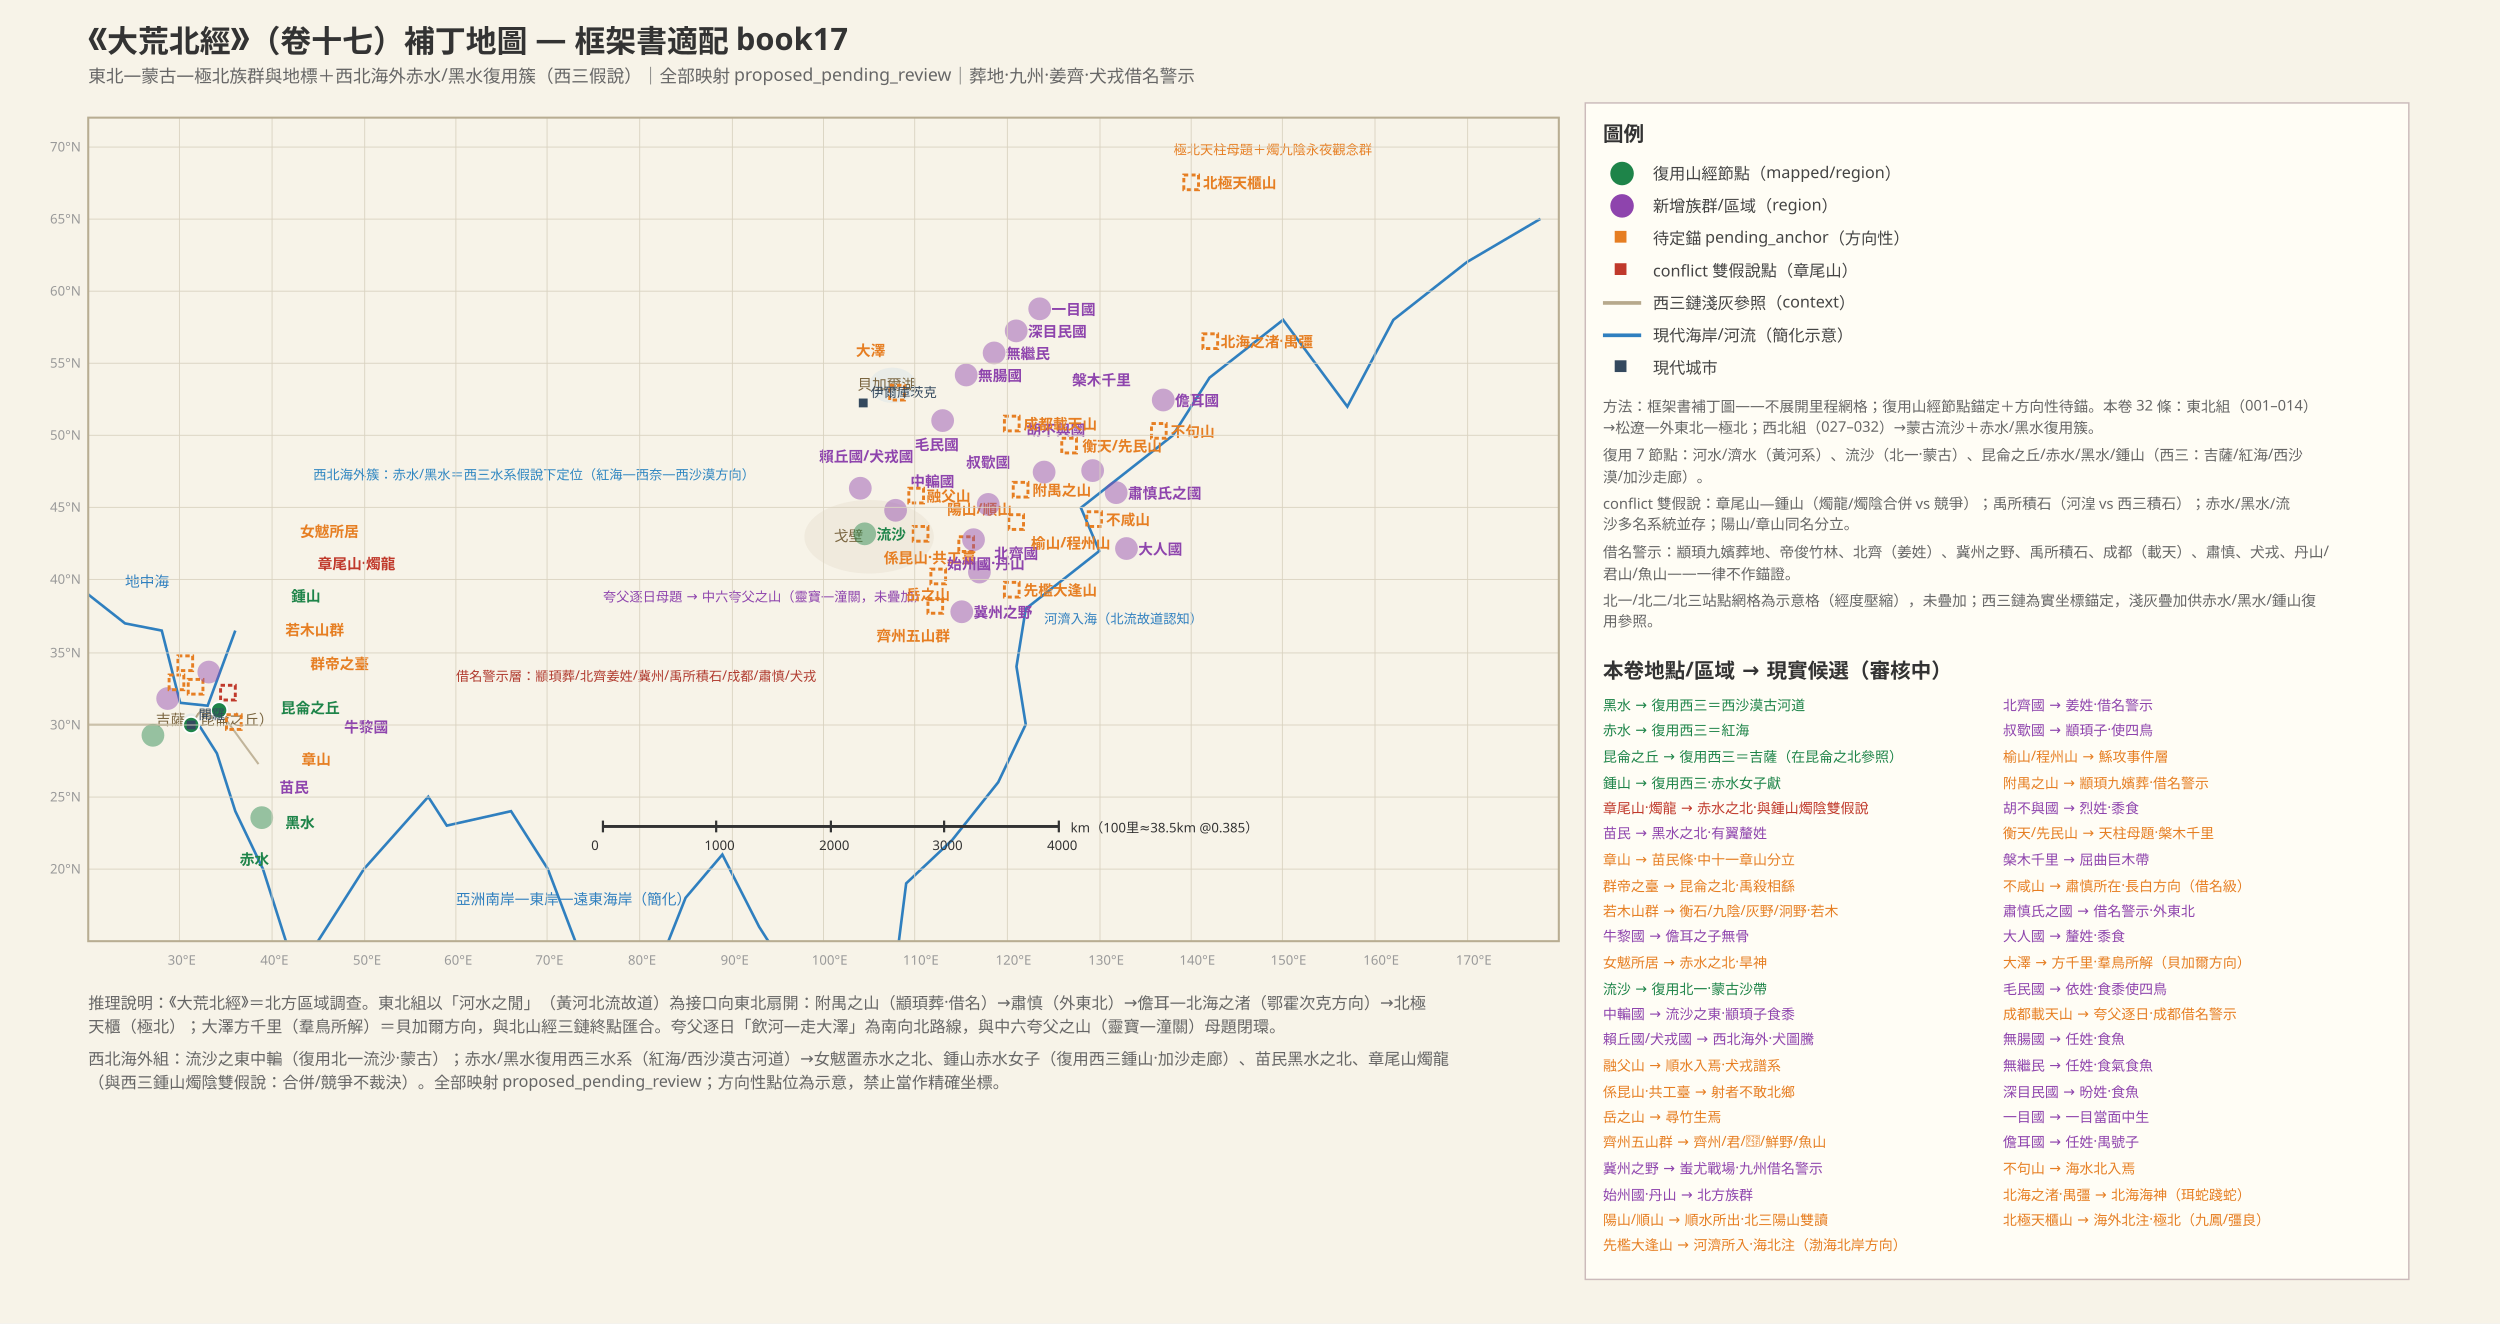
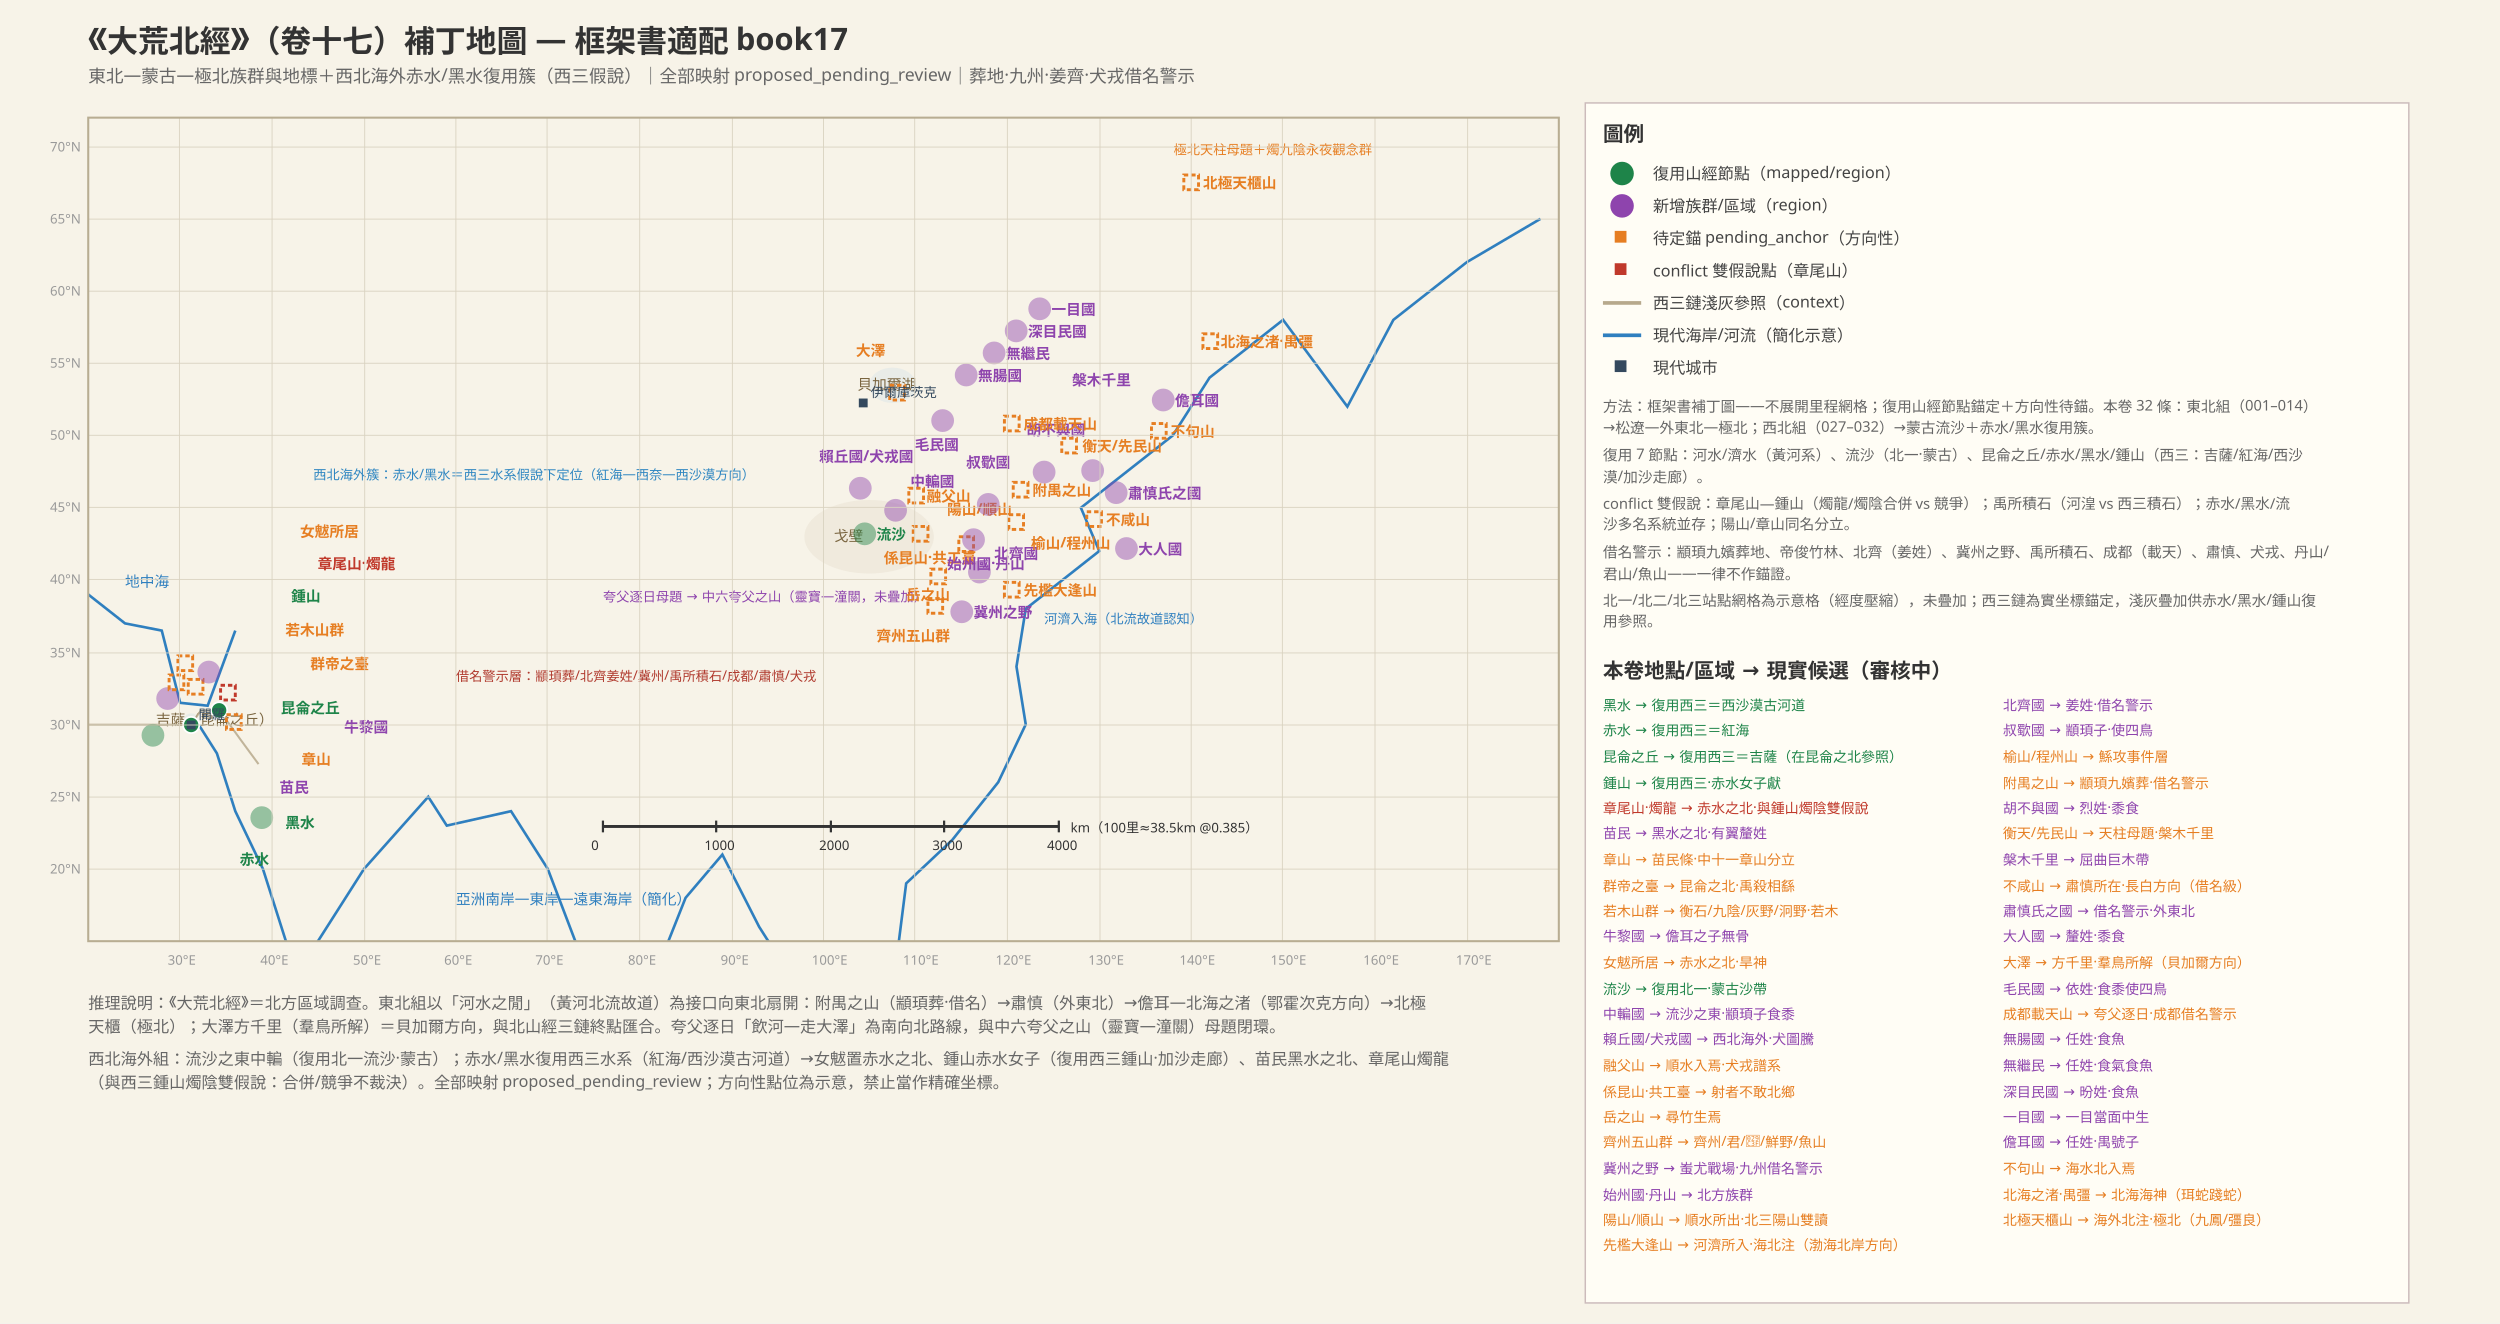
<svg xmlns="http://www.w3.org/2000/svg" width="1700" height="900" font-family="PingFang SC, Hiragino Sans GB, Microsoft YaHei, sans-serif">
  <rect width="1700" height="900" fill="#f7f3e8" />
  <clipPath id="mapclip">
    <rect x="60" y="80" width="1000" height="560" />
  </clipPath>
  <defs>
    <clipPath id="mapclip">
      <rect x="60" y="80" width="1000" height="560" />
    </clipPath>
    <pattern id="sand" width="8" height="8" patternUnits="userSpaceOnUse">
      <rect width="8" height="8" fill="#efe3c0" />
      <circle cx="2" cy="2" r="0.8" fill="#d6b96a" />
      <circle cx="6" cy="6" r="0.8" fill="#d6b96a" />
    </pattern>
  </defs>
  <text x="60" y="34" font-size="21" font-weight="bold" fill="#333">《大荒北經》（卷十七）補丁地圖 — 框架書適配 book17</text>
  <text x="60" y="56" font-size="12" fill="#666">東北—蒙古—極北族群與地標＋西北海外赤水/黑水復用簇（西三假說）｜全部映射 proposed_pending_review｜葬地·九州·姜齊·犬戎借名警示</text>
  <g clip-path="url(#mapclip)">
    <polyline points="-127.5,443.5 -77.5,423.9 -33.8,409.1 10.0,414.0 47.5,394.4 85.0,423.9 110.0,428.8 122.5,477.9 141.2,479.9 160.0,428.8" fill="none" stroke="#2f7fbf" stroke-width="1.8" />
    <text x="85" y="399" font-size="10" fill="#2f7fbf">地中海</text>
    <polyline points="135.0,492.6 147.5,512.3 160.0,551.6 178.8,590.9 203.8,669.5 216.2,640.0 247.5,590.9 291.2,541.8 303.8,561.4 347.5,551.6 372.5,590.9 391.2,640.0 416.2,708.8 435.0,689.1 466.2,610.5 491.2,581.1 516.2,630.2 541.2,669.5 560.0,708.8 585.0,698.9 610.0,649.8 616.2,600.7 647.5,571.2 678.8,531.9 697.5,492.6 691.2,453.3 697.5,414.0 722.5,394.4 747.5,374.7 735.0,345.3 760.0,325.6 797.5,296.1 822.5,256.8 872.5,217.5 916.2,276.5 947.5,217.5 997.5,178.2 1047.5,148.8" fill="none" stroke="#2f7fbf" stroke-width="1.8" />
    <text x="310" y="615" font-size="10" fill="#2f7fbf">亞洲南岸—東岸—遠東海岸（簡化）</text>
    <ellipse cx="591" cy="365" rx="44" ry="25" fill="#e2d9c8" opacity="0.35" />
    <text x="567" y="368" font-size="10" fill="#7a6540">戈壁</text>
    <ellipse cx="607" cy="262" rx="16" ry="12" fill="#cfe0e8" opacity="0.35" />
    <text x="583" y="265" font-size="10" fill="#7a6540">貝加爾湖</text>
    <ellipse cx="130" cy="490" rx="5" ry="5" fill="#cfe0e8" opacity="0.35" />
    <text x="106" y="493" font-size="10" fill="#7a6540">吉薩（昆侖之丘）</text>
    <polyline points="175.8,519.6 170.5,512.4 163.9,503.4 156.6,493.3 149.1,483.2 144.6,483.2 136.6,483.2 129.6,492.8 120.4,492.8 110.4,492.8 105.4,492.8 96.6,492.8 84.7,492.8 77.2,492.8 72.2,492.8 65.2,492.8 57.7,492.8 52.7,492.8 47.3,492.8 42.5,492.8 33.8,492.8 26.5,492.8 24.0,492.8" fill="none" stroke="#b7a98c" stroke-width="1.4" opacity="0.85" />
    <text x="213" y="326" font-size="9" fill="#2e86c1">西北海外簇：赤水/黑水＝西三水系假說下定位（紅海—西奈—西沙漠方向）</text>
    <text x="410" y="409" font-size="9" fill="#8e44ad">夸父逐日母題 → 中六夸父之山（靈寶—潼關，未疊加）</text>
    <text x="310" y="463" font-size="9" fill="#b03a2e">借名警示層：顓頊葬/北齊姜姓/冀州/禹所積石/成都/肅慎/犬戎</text>
    <text x="798" y="105" font-size="9" fill="#e67e22">極北天柱母題＋燭九陰永夜觀念群</text>
    <text x="710" y="424" font-size="9" fill="#2f7fbf">河濟入海（北流故道認知）</text>
    <circle cx="104" cy="500" r="7" fill="#1e8449" opacity="0.45" stroke="#1e8449" stroke-width="1.5" />
    <text x="194" y="563" font-size="10" font-weight="bold" fill="#1e8449">黑水</text>
    <circle cx="178" cy="556" r="7" fill="#1e8449" opacity="0.45" stroke="#1e8449" stroke-width="1.5" />
    <text x="163" y="588" font-size="10" font-weight="bold" fill="#1e8449">赤水</text>
    <circle cx="130" cy="493" r="5.5" fill="#1e8449" stroke="#fff" stroke-width="1.2" />
    <text x="191" y="485" font-size="10" font-weight="bold" fill="#1e8449">昆侖之丘</text>
    <circle cx="149" cy="483" r="5.5" fill="#1e8449" stroke="#fff" stroke-width="1.2" />
    <text x="198" y="409" font-size="10" font-weight="bold" fill="#1e8449">鍾山</text>
    <rect x="150" y="466" width="10" height="10" fill="none" stroke="#c0392b" stroke-width="2" stroke-dasharray="3 2" />
    <text x="216" y="387" font-size="10" font-weight="bold" fill="#c0392b">章尾山·燭龍</text>
    <circle cx="114" cy="475" r="7" fill="#8e44ad" opacity="0.45" stroke="#8e44ad" stroke-width="1.5" />
    <text x="190" y="539" font-size="10" font-weight="bold" fill="#8e44ad">苗民</text>
    <rect x="115" y="459" width="10" height="10" fill="none" stroke="#e67e22" stroke-width="2" stroke-dasharray="3 2" />
    <text x="205" y="520" font-size="10" font-weight="bold" fill="#e67e22">章山</text>
    <rect x="128" y="462" width="10" height="10" fill="none" stroke="#e67e22" stroke-width="2" stroke-dasharray="3 2" />
    <text x="211" y="455" font-size="10" font-weight="bold" fill="#e67e22">群帝之臺</text>
    <rect x="121" y="446" width="10" height="10" fill="none" stroke="#e67e22" stroke-width="2" stroke-dasharray="3 2" />
    <text x="194" y="432" font-size="10" font-weight="bold" fill="#e67e22">若木山群</text>
    <circle cx="142" cy="457" r="7" fill="#8e44ad" opacity="0.45" stroke="#8e44ad" stroke-width="1.5" />
    <text x="234" y="498" font-size="10" font-weight="bold" fill="#8e44ad">牛黎國</text>
    <rect x="154" y="486" width="10" height="10" fill="none" stroke="#e67e22" stroke-width="2" stroke-dasharray="3 2" />
    <text x="204" y="365" font-size="10" font-weight="bold" fill="#e67e22">女魃所居</text>
    <circle cx="588" cy="363" r="7" fill="#1e8449" opacity="0.45" stroke="#1e8449" stroke-width="1.5" />
    <text x="596" y="367" font-size="10" font-weight="bold" fill="#1e8449">流沙</text>
    <circle cx="609" cy="347" r="7" fill="#8e44ad" opacity="0.45" stroke="#8e44ad" stroke-width="1.5" />
    <text x="619" y="331" font-size="10" font-weight="bold" fill="#8e44ad">中䡢國</text>
    <circle cx="585" cy="332" r="7" fill="#8e44ad" opacity="0.45" stroke="#8e44ad" stroke-width="1.5" />
    <text x="557" y="314" font-size="10" font-weight="bold" fill="#8e44ad">賴丘國/犬戎國</text>
    <rect x="618" y="332" width="10" height="10" fill="none" stroke="#e67e22" stroke-width="2" stroke-dasharray="3 2" />
    <text x="630" y="341" font-size="10" font-weight="bold" fill="#e67e22">融父山</text>
    <rect x="621" y="358" width="10" height="10" fill="none" stroke="#e67e22" stroke-width="2" stroke-dasharray="3 2" />
    <text x="601" y="383" font-size="10" font-weight="bold" fill="#e67e22">係昆山·共工臺</text>
    <rect x="633" y="387" width="10" height="10" fill="none" stroke="#e67e22" stroke-width="2" stroke-dasharray="3 2" />
    <text x="616" y="408" font-size="10" font-weight="bold" fill="#e67e22">岳之山</text>
    <rect x="631" y="407" width="10" height="10" fill="none" stroke="#e67e22" stroke-width="2" stroke-dasharray="3 2" />
    <text x="596" y="436" font-size="10" font-weight="bold" fill="#e67e22">齊州五山群</text>
    <circle cx="654" cy="416" r="7" fill="#8e44ad" opacity="0.45" stroke="#8e44ad" stroke-width="1.5" />
    <text x="662" y="420" font-size="10" font-weight="bold" fill="#8e44ad">冀州之野</text>
    <circle cx="666" cy="389" r="7" fill="#8e44ad" opacity="0.45" stroke="#8e44ad" stroke-width="1.5" />
    <text x="644" y="387" font-size="10" font-weight="bold" fill="#8e44ad">始州國·丹山</text>
    <rect x="652" y="365" width="10" height="10" fill="none" stroke="#e67e22" stroke-width="2" stroke-dasharray="3 2" />
    <text x="644" y="350" font-size="10" font-weight="bold" fill="#e67e22">陽山/順山</text>
    <rect x="683" y="396" width="10" height="10" fill="none" stroke="#e67e22" stroke-width="2" stroke-dasharray="3 2" />
    <text x="696" y="405" font-size="10" font-weight="bold" fill="#e67e22">先檻大逢山</text>
    <circle cx="662" cy="367" r="7" fill="#8e44ad" opacity="0.45" stroke="#8e44ad" stroke-width="1.5" />
    <text x="676" y="380" font-size="10" font-weight="bold" fill="#8e44ad">北齊國</text>
    <circle cx="672" cy="343" r="7" fill="#8e44ad" opacity="0.45" stroke="#8e44ad" stroke-width="1.5" />
    <text x="657" y="318" font-size="10" font-weight="bold" fill="#8e44ad">叔歜國</text>
    <rect x="686" y="350" width="10" height="10" fill="none" stroke="#e67e22" stroke-width="2" stroke-dasharray="3 2" />
    <text x="701" y="373" font-size="10" font-weight="bold" fill="#e67e22">榆山/程州山</text>
    <rect x="689" y="328" width="10" height="10" fill="none" stroke="#e67e22" stroke-width="2" stroke-dasharray="3 2" />
    <text x="702" y="337" font-size="10" font-weight="bold" fill="#e67e22">附禺之山</text>
    <circle cx="710" cy="321" r="7" fill="#8e44ad" opacity="0.45" stroke="#8e44ad" stroke-width="1.5" />
    <text x="698" y="296" font-size="10" font-weight="bold" fill="#8e44ad">胡不與國</text>
    <rect x="722" y="298" width="10" height="10" fill="none" stroke="#e67e22" stroke-width="2" stroke-dasharray="3 2" />
    <text x="736" y="307" font-size="10" font-weight="bold" fill="#e67e22">衡天/先民山</text>
    <circle cx="743" cy="320" r="7" fill="#8e44ad" opacity="0.45" stroke="#8e44ad" stroke-width="1.5" />
    <text x="729" y="262" font-size="10" font-weight="bold" fill="#8e44ad">槃木千里</text>
    <rect x="739" y="348" width="10" height="10" fill="none" stroke="#e67e22" stroke-width="2" stroke-dasharray="3 2" />
    <text x="752" y="357" font-size="10" font-weight="bold" fill="#e67e22">不咸山</text>
    <circle cx="759" cy="335" r="7" fill="#8e44ad" opacity="0.45" stroke="#8e44ad" stroke-width="1.5" />
    <text x="767" y="339" font-size="10" font-weight="bold" fill="#8e44ad">肅慎氏之國</text>
    <circle cx="766" cy="373" r="7" fill="#8e44ad" opacity="0.45" stroke="#8e44ad" stroke-width="1.5" />
    <text x="774" y="377" font-size="10" font-weight="bold" fill="#8e44ad">大人國</text>
    <rect x="605" y="262" width="10" height="10" fill="none" stroke="#e67e22" stroke-width="2" stroke-dasharray="3 2" />
    <text x="582" y="242" font-size="10" font-weight="bold" fill="#e67e22">大澤</text>
    <circle cx="641" cy="286" r="7" fill="#8e44ad" opacity="0.45" stroke="#8e44ad" stroke-width="1.5" />
    <text x="622" y="306" font-size="10" font-weight="bold" fill="#8e44ad">毛民國</text>
    <rect x="683" y="283" width="10" height="10" fill="none" stroke="#e67e22" stroke-width="2" stroke-dasharray="3 2" />
    <text x="696" y="292" font-size="10" font-weight="bold" fill="#e67e22">成都載天山</text>
    <circle cx="657" cy="255" r="7" fill="#8e44ad" opacity="0.45" stroke="#8e44ad" stroke-width="1.5" />
    <text x="665" y="259" font-size="10" font-weight="bold" fill="#8e44ad">無腸國</text>
    <circle cx="676" cy="240" r="7" fill="#8e44ad" opacity="0.45" stroke="#8e44ad" stroke-width="1.5" />
    <text x="684" y="244" font-size="10" font-weight="bold" fill="#8e44ad">無繼民</text>
    <circle cx="691" cy="225" r="7" fill="#8e44ad" opacity="0.45" stroke="#8e44ad" stroke-width="1.5" />
    <text x="699" y="229" font-size="10" font-weight="bold" fill="#8e44ad">深目民國</text>
    <circle cx="707" cy="210" r="7" fill="#8e44ad" opacity="0.45" stroke="#8e44ad" stroke-width="1.5" />
    <text x="715" y="214" font-size="10" font-weight="bold" fill="#8e44ad">一目國</text>
    <circle cx="791" cy="272" r="7" fill="#8e44ad" opacity="0.45" stroke="#8e44ad" stroke-width="1.5" />
    <text x="799" y="276" font-size="10" font-weight="bold" fill="#8e44ad">儋耳國</text>
    <rect x="783" y="288" width="10" height="10" fill="none" stroke="#e67e22" stroke-width="2" stroke-dasharray="3 2" />
    <text x="796" y="297" font-size="10" font-weight="bold" fill="#e67e22">不句山</text>
    <rect x="818" y="227" width="10" height="10" fill="none" stroke="#e67e22" stroke-width="2" stroke-dasharray="3 2" />
    <text x="830" y="236" font-size="10" font-weight="bold" fill="#e67e22">北海之渚·禺彊</text>
    <rect x="805" y="119" width="10" height="10" fill="none" stroke="#e67e22" stroke-width="2" stroke-dasharray="3 2" />
    <text x="818" y="128" font-size="10" font-weight="bold" fill="#e67e22">北極天櫃山</text>
    <rect x="127" y="490" width="6" height="6" fill="#34495e" />
    <text x="135" y="489" font-size="9" fill="#34495e">開羅</text>
    <rect x="584" y="271" width="6" height="6" fill="#34495e" />
    <text x="592" y="270" font-size="9" fill="#34495e">伊爾庫茨克</text>
  </g>
  <line x1="122" y1="640" x2="122" y2="80" stroke="#d9d2c0" stroke-width="0.6" />
  <text x="114" y="656" font-size="9" fill="#999">30°E</text>
  <line x1="185" y1="640" x2="185" y2="80" stroke="#d9d2c0" stroke-width="0.6" />
  <text x="177" y="656" font-size="9" fill="#999">40°E</text>
  <line x1="248" y1="640" x2="248" y2="80" stroke="#d9d2c0" stroke-width="0.6" />
  <text x="240" y="656" font-size="9" fill="#999">50°E</text>
  <line x1="310" y1="640" x2="310" y2="80" stroke="#d9d2c0" stroke-width="0.6" />
  <text x="302" y="656" font-size="9" fill="#999">60°E</text>
  <line x1="372" y1="640" x2="372" y2="80" stroke="#d9d2c0" stroke-width="0.6" />
  <text x="364" y="656" font-size="9" fill="#999">70°E</text>
  <line x1="435" y1="640" x2="435" y2="80" stroke="#d9d2c0" stroke-width="0.6" />
  <text x="427" y="656" font-size="9" fill="#999">80°E</text>
  <line x1="498" y1="640" x2="498" y2="80" stroke="#d9d2c0" stroke-width="0.6" />
  <text x="490" y="656" font-size="9" fill="#999">90°E</text>
  <line x1="560" y1="640" x2="560" y2="80" stroke="#d9d2c0" stroke-width="0.6" />
  <text x="552" y="656" font-size="9" fill="#999">100°E</text>
  <line x1="622" y1="640" x2="622" y2="80" stroke="#d9d2c0" stroke-width="0.6" />
  <text x="614" y="656" font-size="9" fill="#999">110°E</text>
  <line x1="685" y1="640" x2="685" y2="80" stroke="#d9d2c0" stroke-width="0.6" />
  <text x="677" y="656" font-size="9" fill="#999">120°E</text>
  <line x1="748" y1="640" x2="748" y2="80" stroke="#d9d2c0" stroke-width="0.6" />
  <text x="740" y="656" font-size="9" fill="#999">130°E</text>
  <line x1="810" y1="640" x2="810" y2="80" stroke="#d9d2c0" stroke-width="0.6" />
  <text x="802" y="656" font-size="9" fill="#999">140°E</text>
  <line x1="872" y1="640" x2="872" y2="80" stroke="#d9d2c0" stroke-width="0.6" />
  <text x="864" y="656" font-size="9" fill="#999">150°E</text>
  <line x1="935" y1="640" x2="935" y2="80" stroke="#d9d2c0" stroke-width="0.6" />
  <text x="927" y="656" font-size="9" fill="#999">160°E</text>
  <line x1="998" y1="640" x2="998" y2="80" stroke="#d9d2c0" stroke-width="0.6" />
  <text x="990" y="656" font-size="9" fill="#999">170°E</text>
  <line x1="60" y1="591" x2="1060" y2="591" stroke="#d9d2c0" stroke-width="0.6" />
  <text x="34" y="594" font-size="9" fill="#999">20°N</text>
  <line x1="60" y1="542" x2="1060" y2="542" stroke="#d9d2c0" stroke-width="0.6" />
  <text x="34" y="545" font-size="9" fill="#999">25°N</text>
  <line x1="60" y1="493" x2="1060" y2="493" stroke="#d9d2c0" stroke-width="0.6" />
  <text x="34" y="496" font-size="9" fill="#999">30°N</text>
  <line x1="60" y1="444" x2="1060" y2="444" stroke="#d9d2c0" stroke-width="0.6" />
  <text x="34" y="447" font-size="9" fill="#999">35°N</text>
  <line x1="60" y1="394" x2="1060" y2="394" stroke="#d9d2c0" stroke-width="0.6" />
  <text x="34" y="397" font-size="9" fill="#999">40°N</text>
  <line x1="60" y1="345" x2="1060" y2="345" stroke="#d9d2c0" stroke-width="0.6" />
  <text x="34" y="348" font-size="9" fill="#999">45°N</text>
  <line x1="60" y1="296" x2="1060" y2="296" stroke="#d9d2c0" stroke-width="0.6" />
  <text x="34" y="299" font-size="9" fill="#999">50°N</text>
  <line x1="60" y1="247" x2="1060" y2="247" stroke="#d9d2c0" stroke-width="0.6" />
  <text x="34" y="250" font-size="9" fill="#999">55°N</text>
  <line x1="60" y1="198" x2="1060" y2="198" stroke="#d9d2c0" stroke-width="0.6" />
  <text x="34" y="201" font-size="9" fill="#999">60°N</text>
  <line x1="60" y1="149" x2="1060" y2="149" stroke="#d9d2c0" stroke-width="0.6" />
  <text x="34" y="152" font-size="9" fill="#999">65°N</text>
  <line x1="60" y1="100" x2="1060" y2="100" stroke="#d9d2c0" stroke-width="0.6" />
  <text x="34" y="103" font-size="9" fill="#999">70°N</text>
  <rect x="60" y="80" width="1000" height="560" fill="none" stroke="#b8ad92" stroke-width="1.4" />
  <line x1="410" y1="562" x2="720" y2="562" stroke="#333" stroke-width="2" />
  <line x1="410" y1="558" x2="410" y2="566" stroke="#333" stroke-width="1.5" />
  <text x="402" y="578" font-size="9" fill="#333">0</text>
  <line x1="487" y1="558" x2="487" y2="566" stroke="#333" stroke-width="1.5" />
  <text x="479" y="578" font-size="9" fill="#333">1000</text>
  <line x1="565" y1="558" x2="565" y2="566" stroke="#333" stroke-width="1.5" />
  <text x="557" y="578" font-size="9" fill="#333">2000</text>
  <line x1="642" y1="558" x2="642" y2="566" stroke="#333" stroke-width="1.5" />
  <text x="634" y="578" font-size="9" fill="#333">3000</text>
  <line x1="720" y1="558" x2="720" y2="566" stroke="#333" stroke-width="1.5" />
  <text x="712" y="578" font-size="9" fill="#333">4000</text>
  <text x="728" y="566" font-size="9" fill="#333">km（100里≈38.5km @0.385）</text>
-   <rect x="1078" y="70" width="560" height="800" fill="#fffdf5" stroke="#cbb" />
+   <rect x="1078" y="70" width="560" height="816" fill="#fffdf5" stroke="#cbb" />
  <text x="1090" y="96" font-size="14" font-weight="bold" fill="#333">圖例</text>
  <circle cx="1103" cy="118" r="8" fill="#1e8449" />
  <text x="1124" y="122" font-size="11" fill="#444">復用山經節點（mapped/region）</text>
  <circle cx="1103" cy="140" r="8" fill="#8e44ad" />
  <text x="1124" y="144" font-size="11" fill="#444">新增族群/區域（region）</text>
  <rect x="1098" y="157" width="8" height="8" fill="#e67e22" />
  <text x="1124" y="166" font-size="11" fill="#444">待定錨 pending_anchor（方向性）</text>
  <rect x="1098" y="179" width="8" height="8" fill="#c0392b" />
  <text x="1124" y="188" font-size="11" fill="#444">conflict 雙假說點（章尾山）</text>
  <line x1="1090" y1="206" x2="1116" y2="206" stroke="#b7a98c" stroke-width="2.5" />
  <text x="1124" y="210" font-size="11" fill="#444">西三鏈淺灰參照（context）</text>
  <line x1="1090" y1="228" x2="1116" y2="228" stroke="#2f7fbf" stroke-width="2.5" />
  <text x="1124" y="232" font-size="11" fill="#444">現代海岸/河流（簡化示意）</text>
  <rect x="1098" y="245" width="8" height="8" fill="#34495e" />
  <text x="1124" y="254" font-size="11" fill="#444">現代城市</text>
  <text x="1090" y="280" font-size="10" fill="#666">方法：框架書補丁圖——不展開里程網格；復用山經節點錨定＋方向性待錨。本卷 32 條：東北組（001–014）</text>
  <text x="1090" y="294" font-size="10" fill="#666">→松遼—外東北—極北；西北組（027–032）→蒙古流沙＋赤水/黑水復用簇。</text>
  <text x="1090" y="313" font-size="10" fill="#666">復用 7 節點：河水/濟水（黃河系）、流沙（北一·蒙古）、昆侖之丘/赤水/黑水/鍾山（西三：吉薩/紅海/西沙</text>
  <text x="1090" y="328" font-size="10" fill="#666">漠/加沙走廊）。</text>
  <text x="1090" y="346" font-size="10" fill="#666">conflict 雙假說：章尾山—鍾山（燭龍/燭陰合併 vs 競爭）；禹所積石（河湟 vs 西三積石）；赤水/黑水/流</text>
  <text x="1090" y="360" font-size="10" fill="#666">沙多名系統並存；陽山/章山同名分立。</text>
  <text x="1090" y="379" font-size="10" fill="#666">借名警示：顓頊九嬪葬地、帝俊竹林、北齊（姜姓）、冀州之野、禹所積石、成都（載天）、肅慎、犬戎、丹山/</text>
  <text x="1090" y="394" font-size="10" fill="#666">君山/魚山——一律不作錨證。</text>
  <text x="1090" y="412" font-size="10" fill="#666">北一/北二/北三站點網格為示意格（經度壓縮），未疊加；西三鏈為實坐標錨定，淺灰疊加供赤水/黑水/鍾山復</text>
  <text x="1090" y="426" font-size="10" fill="#666">用參照。</text>
  <text x="1090" y="461.0" font-size="14" font-weight="bold" fill="#333">本卷地點/區域 → 現實候選（審核中）</text>
  <text x="1090" y="483" font-size="9.5" fill="#1e8449">黑水 → 復用西三＝西沙漠古河道</text>
  <text x="1090" y="500" font-size="9.5" fill="#1e8449">赤水 → 復用西三＝紅海</text>
  <text x="1090" y="518" font-size="9.5" fill="#1e8449">昆侖之丘 → 復用西三＝吉薩（在昆侖之北參照）</text>
  <text x="1090" y="536" font-size="9.5" fill="#1e8449">鍾山 → 復用西三·赤水女子獻</text>
  <text x="1090" y="553" font-size="9.5" fill="#c0392b">章尾山·燭龍 → 赤水之北·與鍾山燭陰雙假說</text>
  <text x="1090" y="570" font-size="9.5" fill="#8e44ad">苗民 → 黑水之北·有翼釐姓</text>
  <text x="1090" y="588" font-size="9.5" fill="#e67e22">章山 → 苗民條·中十一章山分立</text>
  <text x="1090" y="606" font-size="9.5" fill="#e67e22">群帝之臺 → 昆侖之北·禹殺相繇</text>
  <text x="1090" y="623" font-size="9.5" fill="#e67e22">若木山群 → 衡石/九陰/灰野/泂野·若木</text>
  <text x="1090" y="640" font-size="9.5" fill="#8e44ad">牛黎國 → 儋耳之子無骨</text>
  <text x="1090" y="658" font-size="9.5" fill="#e67e22">女魃所居 → 赤水之北·旱神</text>
  <text x="1090" y="676" font-size="9.5" fill="#1e8449">流沙 → 復用北一·蒙古沙帶</text>
  <text x="1090" y="693" font-size="9.5" fill="#8e44ad">中䡢國 → 流沙之東·顓頊子食黍</text>
  <text x="1090" y="710" font-size="9.5" fill="#8e44ad">賴丘國/犬戎國 → 西北海外·犬圖騰</text>
  <text x="1090" y="728" font-size="9.5" fill="#e67e22">融父山 → 順水入焉·犬戎譜系</text>
  <text x="1090" y="746" font-size="9.5" fill="#e67e22">係昆山·共工臺 → 射者不敢北鄉</text>
  <text x="1090" y="763" font-size="9.5" fill="#e67e22">岳之山 → 尋竹生焉</text>
  <text x="1090" y="780" font-size="9.5" fill="#e67e22">齊州五山群 → 齊州/君/𩰿/鮮野/魚山</text>
  <text x="1090" y="798" font-size="9.5" fill="#8e44ad">冀州之野 → 蚩尤戰場·九州借名警示</text>
  <text x="1090" y="816" font-size="9.5" fill="#8e44ad">始州國·丹山 → 北方族群</text>
  <text x="1090" y="833" font-size="9.5" fill="#e67e22">陽山/順山 → 順水所出·北三陽山雙讀</text>
  <text x="1090" y="850" font-size="9.5" fill="#e67e22">先檻大逢山 → 河濟所入·海北注（渤海北岸方向）</text>
  <text x="1362" y="483" font-size="9.5" fill="#8e44ad">北齊國 → 姜姓·借名警示</text>
  <text x="1362" y="500" font-size="9.5" fill="#8e44ad">叔歜國 → 顓頊子·使四鳥</text>
  <text x="1362" y="518" font-size="9.5" fill="#e67e22">榆山/程州山 → 鯀攻事件層</text>
  <text x="1362" y="536" font-size="9.5" fill="#e67e22">附禺之山 → 顓頊九嬪葬·借名警示</text>
  <text x="1362" y="553" font-size="9.5" fill="#8e44ad">胡不與國 → 烈姓·黍食</text>
  <text x="1362" y="570" font-size="9.5" fill="#e67e22">衡天/先民山 → 天柱母題·槃木千里</text>
  <text x="1362" y="588" font-size="9.5" fill="#8e44ad">槃木千里 → 屈曲巨木帶</text>
  <text x="1362" y="606" font-size="9.5" fill="#e67e22">不咸山 → 肅慎所在·長白方向（借名級）</text>
  <text x="1362" y="623" font-size="9.5" fill="#8e44ad">肅慎氏之國 → 借名警示·外東北</text>
  <text x="1362" y="640" font-size="9.5" fill="#8e44ad">大人國 → 釐姓·黍食</text>
  <text x="1362" y="658" font-size="9.5" fill="#e67e22">大澤 → 方千里·羣鳥所解（貝加爾方向）</text>
  <text x="1362" y="676" font-size="9.5" fill="#8e44ad">毛民國 → 依姓·食黍使四鳥</text>
  <text x="1362" y="693" font-size="9.5" fill="#e67e22">成都載天山 → 夸父逐日·成都借名警示</text>
  <text x="1362" y="710" font-size="9.5" fill="#8e44ad">無腸國 → 任姓·食魚</text>
  <text x="1362" y="728" font-size="9.5" fill="#8e44ad">無繼民 → 任姓·食氣食魚</text>
  <text x="1362" y="746" font-size="9.5" fill="#8e44ad">深目民國 → 昐姓·食魚</text>
  <text x="1362" y="763" font-size="9.5" fill="#8e44ad">一目國 → 一目當面中生</text>
  <text x="1362" y="780" font-size="9.5" fill="#8e44ad">儋耳國 → 任姓·禺號子</text>
  <text x="1362" y="798" font-size="9.5" fill="#e67e22">不句山 → 海水北入焉</text>
  <text x="1362" y="816" font-size="9.5" fill="#e67e22">北海之渚·禺彊 → 北海海神（珥蛇踐蛇）</text>
  <text x="1362" y="833" font-size="9.5" fill="#e67e22">北極天櫃山 → 海外北注·極北（九鳳/彊良）</text>
  <text x="60" y="686" font-size="11" fill="#666">推理說明：《大荒北經》＝北方區域調查。東北組以「河水之閒」（黃河北流故道）為接口向東北扇開：附禺之山（顓頊葬·借名）→肅慎（外東北）→儋耳—北海之渚（鄂霍次克方向）→北極</text>
  <text x="60" y="702" font-size="11" fill="#666">天櫃（極北）；大澤方千里（羣鳥所解）＝貝加爾方向，與北山經三鏈終點匯合。夸父逐日「飲河—走大澤」為南向北路線，與中六夸父之山（靈寶—潼關）母題閉環。</text>
  <text x="60" y="724" font-size="11" fill="#666">西北海外組：流沙之東中䡢（復用北一流沙·蒙古）；赤水/黑水復用西三水系（紅海/西沙漠古河道）→女魃置赤水之北、鍾山赤水女子（復用西三鍾山·加沙走廊）、苗民黑水之北、章尾山燭龍</text>
  <text x="60" y="740" font-size="11" fill="#666">（與西三鍾山燭陰雙假說：合併/競爭不裁決）。全部映射 proposed_pending_review；方向性點位為示意，禁止當作精確坐標。</text>
</svg>
